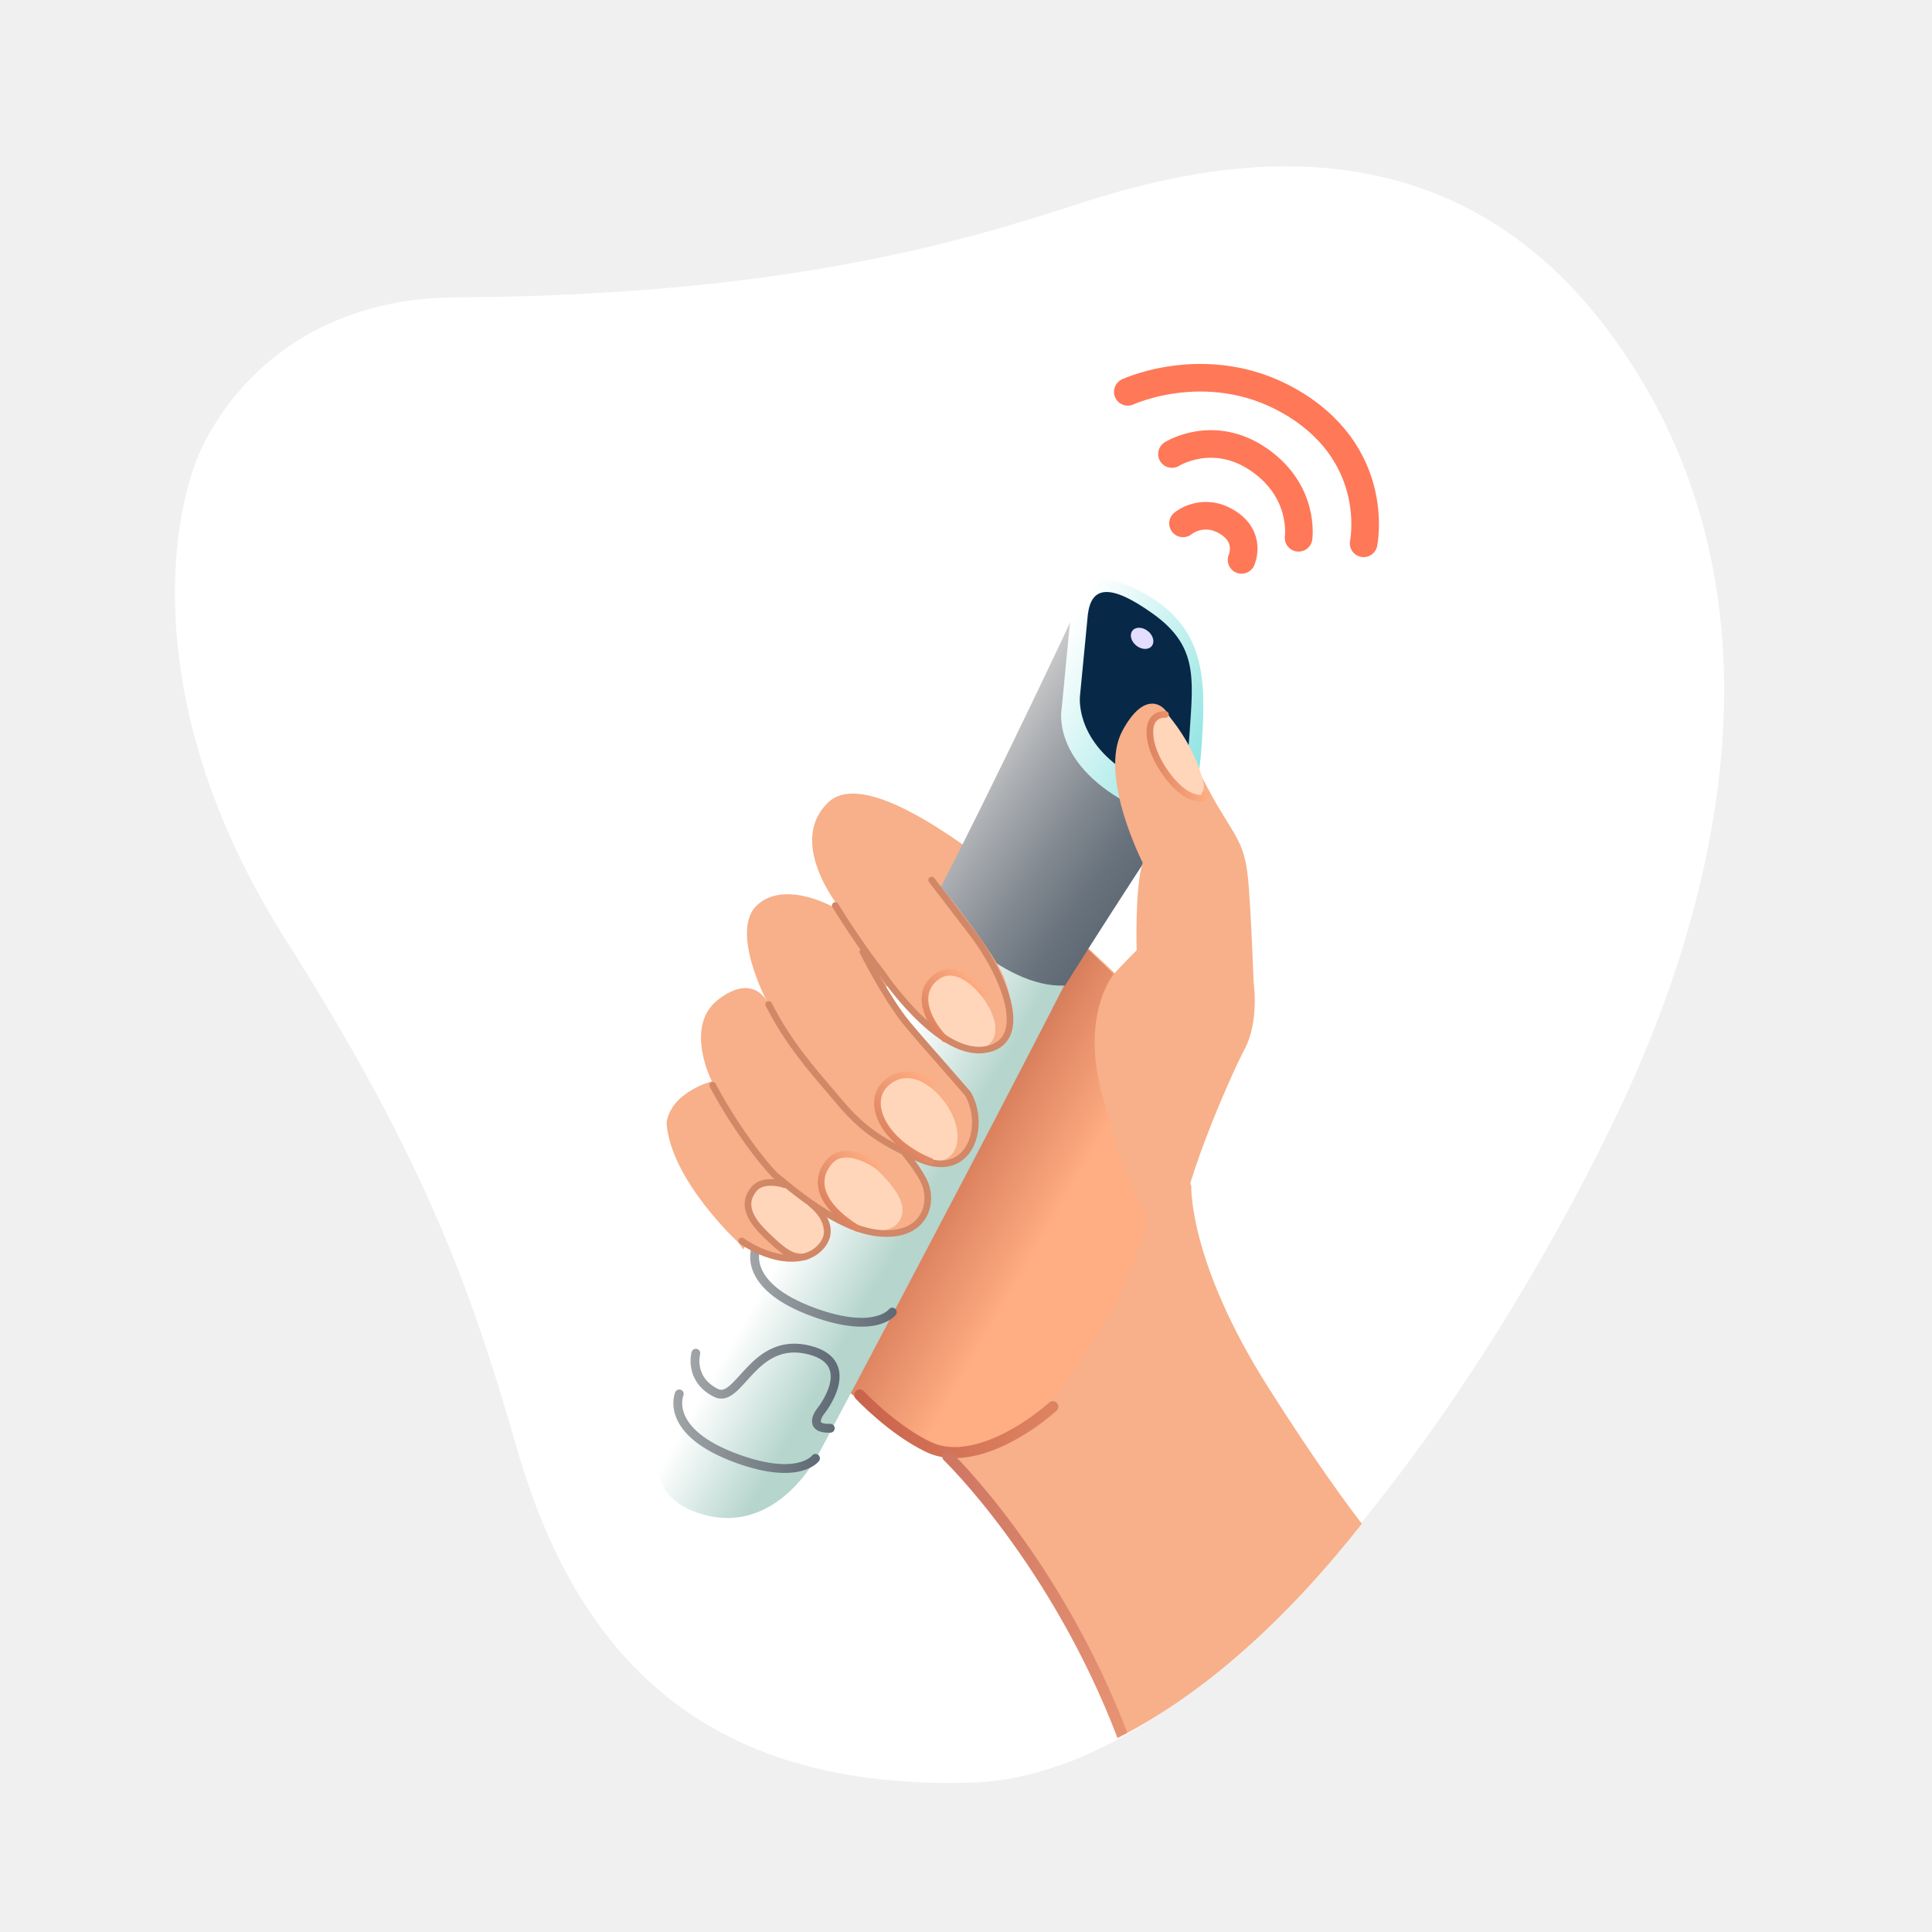
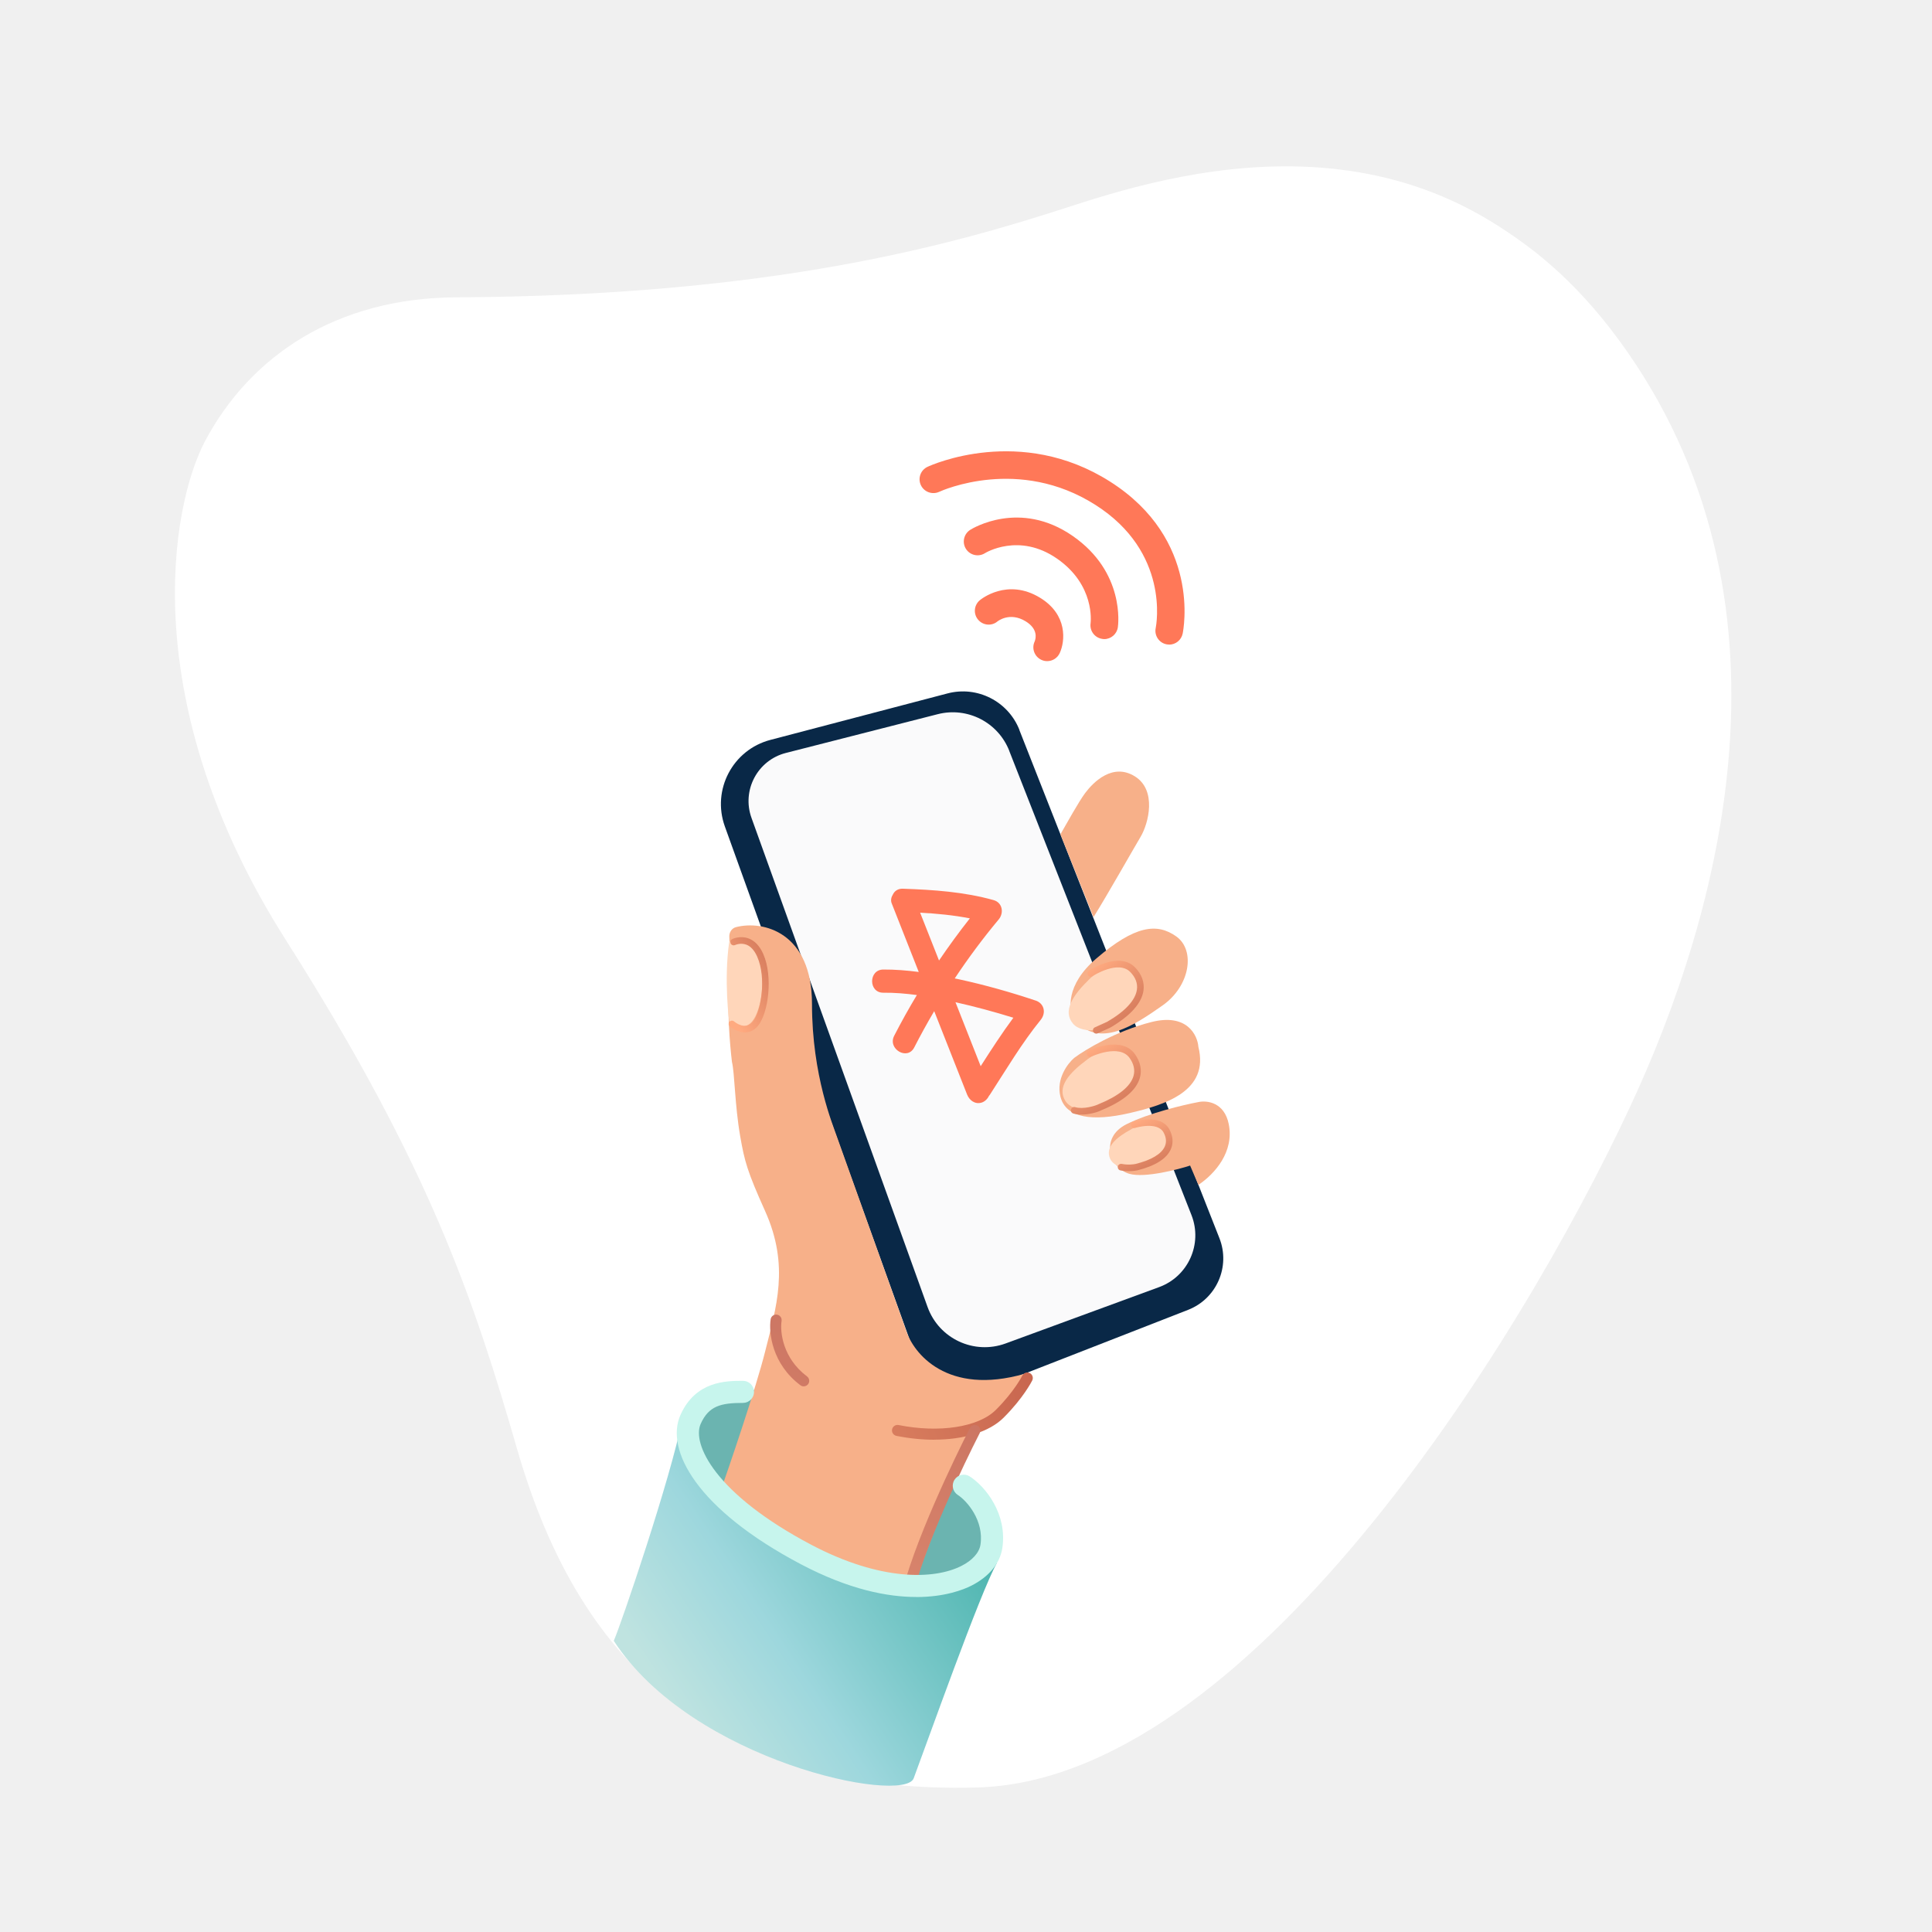
<svg xmlns="http://www.w3.org/2000/svg" width="350" height="350" viewBox="0 0 350 350" fill="none">
  <path d="M291.902 60.639C326.371 107.594 310.341 164.677 293.919 199.808C273.455 243.588 224.417 321.694 175.653 322.955C130.611 324.121 105.443 303.192 93.741 262.717C85.899 235.597 77.941 211.491 51.739 170.222C24.448 127.237 30.936 91.564 37.174 79.859C45.396 64.429 60.968 53.973 82.648 53.865C140.297 53.578 172.722 44.289 194.119 37.325C215.517 30.361 260.583 17.974 291.902 60.639Z" fill="white" />
-   <mask id="mask0_356_13435" style="mask-type:alpha" maskUnits="userSpaceOnUse" x="31" y="23" width="282" height="301">
-     <path d="M92.811 260.929C99.442 285.355 117.312 317.929 154.312 321.429C197.312 331.429 232.812 297.387 256.312 262.929C289.312 216.929 301.811 184.429 306.311 166.929C310.811 149.429 312.312 139.429 312.312 111.929C312.312 19.537 224.312 23.929 171.312 23.929C118.312 23.929 60.312 24.429 36.312 80.429C19.169 120.429 50.236 166.429 64.812 192.929C75.812 212.929 83.311 225.929 92.811 260.929Z" fill="#D9D9D9" />
-   </mask>
-   <g mask="url(#mask0_356_13435)">
-     <path d="M204.549 317.429C204.549 317.429 196.812 289.575 172.26 264.394C156.812 258.929 133.798 225.117 133.798 225.117C133.798 225.117 121.519 213.892 120.747 203.439C121.519 197.823 128.961 195.89 128.961 195.89C128.961 195.89 123.836 185.923 130.12 181.08C136.403 176.237 138.917 181.368 138.917 181.368C138.917 181.368 132.149 168.596 137.176 163.95C142.203 159.303 151.576 164.238 153.029 165.693C153.029 165.693 142.059 153.065 150.031 145.371C160.858 134.919 204.549 178.858 204.549 178.858L215.812 214.929C215.812 214.929 215.307 228.591 229.812 251.429C246.548 277.799 253.812 284.429 253.812 284.429C253.812 284.429 248.361 291.151 233.312 305.429C214.312 319.429 206.866 325.751 204.549 317.429Z" fill="#F7B089" />
-     <path d="M196.629 171.505L202.238 176.925C202.238 176.925 197.597 184.088 205.524 195.897C213.451 207.705 207.841 226.671 199.914 240.026C191.988 253.381 180.506 269.138 165.812 260.429C151.117 251.72 147.131 245.445 147.131 245.445L196.622 171.505H196.629Z" fill="url(#paint0_linear_356_13435)" />
-     <path d="M155.741 252.701C155.741 252.701 161.737 259.091 168.308 262.184C174.88 265.277 184.351 260.441 190.733 254.831" stroke="url(#paint1_linear_356_13435)" stroke-width="2" stroke-linecap="round" stroke-linejoin="round" />
-     <path d="M203.399 314.544C191.218 282.61 171.692 263.835 171.692 263.835" stroke="url(#paint2_linear_356_13435)" stroke-width="2" stroke-linecap="round" stroke-linejoin="round" />
-     <g clip-path="url(#clip0_356_13435)">
-       <path d="M134.684 226.314L120.87 257.185C120.87 257.185 113.584 270.78 127.774 274.468C141.159 277.945 148.393 263.206 148.393 263.206C148.393 263.206 199.705 166.899 206.804 150.005C213.902 133.11 206.901 126.319 203.258 121.658C199.614 116.997 195.198 114.473 189.256 125.931C183.307 137.389 134.684 226.314 134.684 226.314Z" fill="url(#paint3_linear_356_13435)" />
-       <path d="M195.198 109.911C195.198 109.911 181.112 140.203 168.63 164.184C168.63 164.184 181.32 179.173 192.951 178.529C204.375 160.332 216.643 141.919 216.643 141.919C216.643 141.919 220.663 128.219 210.72 117.727C200.777 107.235 198.582 107.985 195.198 109.917V109.911Z" fill="url(#paint4_linear_356_13435)" />
-       <path d="M193.75 113.585L192.328 128.41C192.328 128.41 190.36 137.869 204.167 145.442C214.116 150.899 216.954 146.304 217.688 135.102C218.429 123.9 218.714 114.197 207.908 107.873C195.965 100.885 194.49 108.175 193.75 113.585Z" fill="url(#paint5_linear_356_13435)" />
-       <path d="M197.088 111.173L195.659 125.977C195.659 125.977 194.549 133.859 204.245 139.973C213.941 146.087 214.896 142.063 215.532 132.413C216.169 122.763 216.961 116.971 208.856 111.179C200.751 105.388 197.731 106.512 197.095 111.179L197.088 111.173Z" fill="#082847" />
-       <path d="M123.059 252.524C123.059 252.524 120.085 259.374 133.619 264.265C144.744 268.288 147.731 264.193 147.731 264.193" stroke="url(#paint6_linear_356_13435)" stroke-width="1.6" stroke-linecap="round" stroke-linejoin="round" />
-       <path d="M136.976 226.031C136.976 226.031 134.002 232.881 147.536 237.772C158.661 241.795 161.648 237.7 161.648 237.7" stroke="url(#paint7_linear_356_13435)" stroke-width="1.6" stroke-linecap="round" stroke-linejoin="round" />
-       <path d="M126.053 245.148C126.053 245.148 124.76 249.855 129.696 252.333C133.943 254.463 136.411 241.848 146.77 244.616C155.674 246.995 148.686 255.633 148.686 255.633C148.686 255.633 146.049 258.887 150.413 258.743" stroke="url(#paint8_linear_356_13435)" stroke-width="1.6" stroke-linecap="round" stroke-linejoin="round" />
-       <path d="M208.674 117.009C209.233 116.267 208.893 115.053 207.915 114.298C206.937 113.543 205.69 113.532 205.132 114.274C204.573 115.016 204.912 116.23 205.891 116.985C206.869 117.74 208.115 117.751 208.674 117.009Z" fill="#E3DDFF" />
-       <path d="M208.144 134.203C208.703 133.461 208.363 132.247 207.385 131.492C206.407 130.737 205.16 130.726 204.601 131.468C204.042 132.21 204.382 133.424 205.361 134.179C206.339 134.934 207.585 134.945 208.144 134.203Z" fill="#D0FEB6" />
+   <g clip-path="url(#clip0_356_13435)">
+     <path d="M293.21 61.5C327.68 108.45 311.65 165.54 295.23 200.67C274.77 244.45 225.73 322.56 176.96 323.82C131.92 324.99 106.75 304.06 95.05 263.58C87.21 236.46 79.25 212.35 53.05 171.08C25.76 128.1 32.24 92.43 38.48 80.72C46.7 65.29 62.27 54.83 83.95 54.73C141.6 54.44 174.02 45.15 195.42 38.19C216.82 31.23 261.88 18.84 293.2 61.5H293.21Z" fill="white" />
+     <path d="M184.68 132.23C182.64 127.05 177.04 124.2 171.65 125.62L139.56 134.04C132.74 135.83 128.93 143.08 131.31 149.71L165.82 245.56C167.73 250.85 173.62 253.53 178.86 251.49L215.24 237.29C220.39 235.28 222.94 229.46 220.91 224.31L184.66 132.23H184.68Z" fill="#092847" />
+     <path d="M182.84 136.02C180.81 130.85 175.26 128.01 169.88 129.38L142.38 136.4C137.23 137.71 134.34 143.17 136.14 148.17L168.04 236.78C170.11 242.52 176.45 245.48 182.18 243.38L209.99 233.17C215.26 231.24 217.9 225.35 215.85 220.13L182.83 136.02H182.84Z" fill="#FAFAFB" />
+     <path d="M206.6 151.65C205.4 153.65 200.6 162.15 198.1 166.15L192.1 151.15C193.27 149.15 195.4 145.25 196.6 143.65C198.1 141.65 201.6 138.15 205.6 140.65C209.6 143.15 208.1 149.15 206.6 151.65Z" fill="#F7B089" />
+     <path d="M198.6 173.65C193 178.45 193.6 182.98 194.6 184.65C199.1 190.15 205.6 185.65 210.6 182.15C215.6 178.65 216.6 172.15 213.1 169.65C209.6 167.15 205.6 167.65 198.6 173.65Z" fill="#F7B089" />
+     <path d="M208.6 185.15C215 183.53 216.93 187.48 217.1 189.65C219.1 197.65 211.1 200.15 204.6 201.65C198.1 203.15 193.1 202.65 192.1 198.65C191.3 195.45 193.43 192.65 194.6 191.65C196.6 190.16 202.2 186.77 208.6 185.15Z" fill="#F7B089" />
+     <path d="M215.6 211.15L217.1 214.65C220.1 212.65 223.6 208.65 222.6 203.65C221.8 199.65 218.6 199.32 217.1 199.65C214.43 200.15 208.1 201.65 204.1 203.65C199.1 206.15 201.1 211.65 204.6 212.65C207.4 213.45 213.6 211.82 215.6 211.15Z" fill="#F7B089" />
+     <path d="M197.28 177.45C194.35 180.31 192.46 183.17 194.38 185.44C196.07 187.45 201.06 186.92 203.99 184.05C206.92 181.19 207.35 177.49 205.47 175.64C203.58 173.8 200.22 174.58 197.29 177.44L197.28 177.45Z" fill="#FFD6BA" />
+     <path d="M196.98 191.93C193.68 194.36 191.42 196.93 193 199.44C194.4 201.67 199.41 201.83 202.71 199.39C206.01 196.96 206.94 193.35 205.33 191.26C203.72 189.18 200.28 189.49 196.98 191.92V191.93Z" fill="#FFD6BA" />
+     <path d="M205 204.54C202.19 206.06 200.16 207.8 201.11 209.92C201.95 211.79 205.81 212.46 208.62 210.93C211.43 209.41 212.55 206.72 211.53 204.93C210.51 203.14 207.82 203.01 205 204.53V204.54Z" fill="#FFD6BA" />
+     <path d="M198.6 187.25C198.37 187.25 198.15 187.12 198.05 186.9C197.91 186.6 198.05 186.24 198.35 186.11L200.56 185.11C203.8 183.24 205.68 181.22 205.96 179.29C206.12 178.17 205.73 177.1 204.79 176.12C202.6 173.82 197.97 176.81 197.93 176.84C197.65 177.02 197.28 176.94 197.1 176.67C196.92 176.39 196.99 176.02 197.27 175.84C197.49 175.69 202.78 172.27 205.66 175.29C206.85 176.53 207.36 177.98 207.15 179.46C206.82 181.76 204.73 184.08 201.11 186.17L198.85 187.2C198.77 187.24 198.69 187.25 198.6 187.25Z" fill="url(#paint0_linear_356_13435)" />
+     <path d="M195.9 201.92C195.39 201.92 194.88 201.86 194.43 201.72C194.11 201.62 193.93 201.29 194.03 200.97C194.13 200.65 194.46 200.47 194.78 200.57C196.22 201.01 198.46 200.34 199.07 200.01C202.65 198.55 204.8 196.81 205.34 194.94C205.65 193.85 205.41 192.74 204.62 191.64C202.76 189.06 197.77 191.38 197.72 191.41C197.42 191.55 197.06 191.42 196.92 191.13C196.78 190.84 196.91 190.47 197.2 190.33C197.44 190.22 203.15 187.55 205.59 190.95C206.59 192.35 206.91 193.84 206.49 195.28C205.85 197.51 203.46 199.53 199.58 201.1C198.96 201.44 197.4 201.92 195.9 201.92Z" fill="url(#paint1_linear_356_13435)" />
+     <path d="M204.5 212.18C204.03 212.18 203.51 212.14 202.98 212.03C202.65 211.96 202.44 211.65 202.51 211.32C202.57 210.99 202.89 210.79 203.22 210.85C204.34 211.08 205.44 210.93 205.76 210.85C208.59 210.14 210.41 209.05 211.01 207.7C211.35 206.93 211.29 206.09 210.81 205.19C209.71 203.09 205.7 204.31 205.66 204.33C205.34 204.43 205.01 204.25 204.91 203.94C204.81 203.62 204.99 203.29 205.3 203.19C205.5 203.13 210.3 201.66 211.87 204.64C212.51 205.87 212.59 207.1 212.1 208.2C211.33 209.92 209.29 211.21 206.04 212.02C205.72 212.09 205.17 212.17 204.5 212.17V212.18Z" fill="url(#paint2_linear_356_13435)" />
+     <path d="M179.6 276.65C179.6 276.65 178.41 266.56 156.6 257.19C134.79 247.82 127.42 252.58 125.6 257.19C123.78 261.8 127.59 275.79 149.33 284.11C171.06 292.42 182.22 284.03 179.6 276.65Z" fill="#6BB4B0" />
+     <path d="M138.6 244.88C137 251.28 132.27 265.21 130.1 271.38C123.6 286.88 161.1 301.38 165.1 288.88C168.3 278.88 174.1 265.38 176.6 259.88C185.43 254.55 183.6 252.88 185.6 248.88C171.6 252.88 165.43 245.21 164.1 240.88L151.6 205.88C150.93 203.88 147.1 194.88 147.1 181.88C147.1 168.88 138.26 166.69 133.33 167.96C132.56 168.16 132.1 168.89 132.12 169.68C132.19 172.57 132.45 175.04 132.1 178.88C131.6 184.38 132.6 192.38 132.6 192.38C133.1 194.38 133.1 200.15 134.1 205.88C134.89 210.38 135.35 212.15 138.6 219.38C143.1 229.38 140.6 236.88 138.6 244.88Z" fill="#F7B089" />
+     <path d="M169.21 260.82C167.04 260.82 164.73 260.59 162.39 260.12C161.85 260.01 161.5 259.48 161.61 258.94C161.72 258.4 162.25 258.05 162.79 258.16C170.18 259.64 177.26 258.54 180.39 255.43C183.73 252.12 185.2 249.22 185.21 249.19C185.46 248.7 186.06 248.5 186.55 248.74C187.04 248.99 187.24 249.59 187 250.08C186.94 250.21 185.38 253.28 181.8 256.84C179.21 259.41 174.6 260.81 169.22 260.81L169.21 260.82Z" fill="url(#paint3_linear_356_13435)" />
+     <path d="M165.1 287.15C165 287.15 164.91 287.14 164.81 287.11C164.28 286.95 163.98 286.39 164.14 285.86C167.63 274.41 175.63 258.85 175.71 258.69C175.96 258.2 176.56 258.01 177.06 258.26C177.55 258.51 177.74 259.12 177.49 259.61C177.41 259.76 169.49 275.16 166.06 286.44C165.93 286.87 165.53 287.15 165.1 287.15ZM145.6 251.15C145.39 251.15 145.18 251.09 145 250.95C139.87 247.11 139.23 241.45 139.61 239C139.69 238.45 140.21 238.08 140.75 238.16C141.3 238.24 141.67 238.75 141.59 239.3C141.28 241.34 141.83 246.07 146.2 249.35C146.64 249.68 146.73 250.31 146.4 250.75C146.2 251.01 145.9 251.15 145.6 251.15Z" fill="url(#paint4_linear_356_13435)" />
+     <path d="M132.1 170.65C132.1 170.65 135.42 168.71 137.15 172.62C138.88 176.52 138.03 182.97 136.24 185.06C134.45 187.15 132.1 185.06 132.1 185.06C132.1 185.06 131.1 177.65 132.1 170.65Z" fill="#FFD6BA" />
+     <path d="M134.92 187.02C133.47 187.02 132.26 185.99 132.21 185.95C131.96 185.73 131.93 185.36 132.15 185.11C132.36 184.86 132.74 184.83 133 185.05C133.2 185.22 135.01 186.69 136.35 185.11C137.89 183.31 138.89 177.18 137.17 173.3C136.66 172.16 136 171.43 135.19 171.13C134.15 170.75 133.19 171.19 133.17 171.2C132.87 171.34 132.51 171.22 132.37 170.92C132.23 170.62 132.35 170.27 132.65 170.12C132.71 170.09 134.06 169.45 135.59 170C136.72 170.41 137.63 171.36 138.27 172.82C140.06 176.86 139.22 183.61 137.27 185.89C136.68 186.58 135.97 186.96 135.16 187.02C135.08 187.02 135.01 187.02 134.94 187.02H134.92Z" fill="url(#paint5_linear_356_13435)" />
+     <path d="M165.52 322.16C168.05 315.41 177.59 288.48 180.59 283.15C149.18 298.11 122.78 261.85 123.58 257.19C123.58 257.18 123.58 257.17 123.58 257.15C123.58 257.16 123.58 257.17 123.58 257.19C121.58 267.57 112.52 294.25 111.19 297.25C125.45 319.17 163.74 326.89 165.52 322.16Z" fill="url(#paint6_linear_356_13435)" />
+     <path d="M165.99 289.31C160.83 289.31 153.86 287.99 145.17 283.42C126.17 273.42 120.48 262.61 123.27 256.34C126.02 250.15 131.6 250.15 134.6 250.15C135.7 250.15 136.6 251.05 136.6 252.15C136.6 253.25 135.7 254.15 134.6 254.15C130.55 254.15 128.37 254.72 126.93 257.96C125.35 261.51 129.41 270.6 147.03 279.88C159.54 286.46 169.24 286.17 174.15 283.69C176.14 282.69 177.4 281.29 177.62 279.84C178.29 275.46 175.15 271.87 173.52 270.83C172.59 270.23 172.32 269 172.92 268.07C173.52 267.14 174.75 266.87 175.68 267.47C178.57 269.33 182.52 274.32 181.58 280.46C181.15 283.24 179.15 285.66 175.95 287.27C174.54 287.98 171.18 289.32 165.99 289.32V289.31Z" fill="#C7F5ED" />
+     <g clip-path="url(#clip1_356_13435)">
+       <path d="M187.61 181.26C183.07 179.74 178.46 178.44 173.78 177.42C173.51 177.36 173.24 177.3 172.96 177.25C175.42 173.55 178.07 169.98 180.92 166.57C181.91 165.39 181.62 163.51 179.99 163.06C174.67 161.57 169.08 161.19 163.57 161C163.55 161 163.53 161 163.5 161C163.46 161 163.42 161 163.38 161C162.59 161.03 162.05 161.45 161.77 162.02C161.46 162.51 161.32 163.1 161.54 163.65C163.17 167.79 164.81 171.94 166.44 176.08C164.31 175.8 162.16 175.63 160.02 175.64C157.32 175.66 157.31 179.86 160.02 179.84C162.05 179.82 164.08 179.99 166.1 180.26C164.65 182.67 163.28 185.13 161.99 187.64C160.76 190.04 164.38 192.17 165.62 189.76C166.76 187.53 167.97 185.34 169.24 183.18C171.23 188.22 173.21 193.26 175.2 198.29C175.62 199.34 176.61 200.08 177.78 199.76C178.36 199.6 178.88 199.12 179.15 198.54C179.21 198.47 179.27 198.41 179.32 198.33C182.28 193.76 185.09 189 188.53 184.76C189.54 183.51 189.2 181.79 187.6 181.25L187.61 181.26ZM170.11 174C168.97 171.11 167.83 168.23 166.69 165.34C169.71 165.5 172.73 165.79 175.7 166.37C173.74 168.85 171.88 171.4 170.11 174.01V174ZM173.09 181.56C176.62 182.35 180.12 183.3 183.58 184.37C181.48 187.21 179.56 190.18 177.66 193.15C176.14 189.28 174.61 185.42 173.09 181.55V181.56Z" fill="#FF7858" />
    </g>
-     <path d="M202.659 208.744C207.005 220.824 214.066 231.463 213.79 223.888C213.515 216.313 222.752 195.223 225.467 190.084C228.182 184.944 227.097 177.912 227.097 177.912C227.097 177.912 226.828 169.531 226.282 161.413C225.737 153.294 224.56 152.665 220.582 146C218.817 143.039 212.436 130.587 211.351 128.963C210.266 127.34 207.005 125.534 203.312 132.429C198.966 140.541 207.005 156.279 207.005 156.279C205.559 160.967 205.92 172.144 205.92 172.144C203.75 174.305 201.758 176.471 201.758 176.471C201.758 176.471 195.243 184.224 200.128 199.911L202.666 208.744H202.659Z" fill="#F7B089" />
-     <path d="M167.812 157.429C167.812 157.429 179.344 170.979 181.812 176.929C184.279 182.879 184.644 192.115 174.786 190.228C170.728 189.357 158.812 176.429 158.812 176.429L165.812 187.429L174.786 197.429C174.786 197.429 178.995 203.439 175.081 208.518C171.167 213.597 163.044 208.374 163.044 208.374C163.044 208.374 170.44 215.196 167.102 220.858C163.764 226.52 151.779 221.828 149.409 219.986C149.409 219.986 151.438 222.647 148.683 225.891C145.927 229.135 135.827 228.65 130.8 221.926C125.773 215.202 153.756 139.421 168.692 155.974L167.812 157.429Z" fill="#F7B089" />
-     <path d="M171.956 209.583C174.362 207.646 173.836 202.995 170.783 199.195C167.73 195.395 163.305 193.885 160.899 195.822C158.494 197.759 159.02 202.409 162.073 206.209C165.126 210.009 169.551 211.52 171.956 209.583Z" fill="#FFD6BA" />
-     <path d="M159.411 212.437C162.677 215.707 164.778 218.971 162.644 221.566C160.759 223.866 155.209 223.256 151.943 219.98C148.676 216.71 148.198 212.483 150.3 210.373C152.401 208.269 156.145 209.16 159.411 212.43V212.437Z" fill="#FFD6BA" />
-     <path d="M177.758 180.359C180.37 183.721 181.338 187.528 178.988 189.356C176.639 191.185 172.62 189.94 170.008 186.571C167.396 183.21 167.18 178.996 169.53 177.167C171.88 175.339 175.146 176.991 177.758 180.352V180.359Z" fill="#FFD6BA" />
-     <path d="M148.325 226.001C150.173 224.024 149.089 220.003 145.905 217.021C142.721 214.038 138.643 213.222 136.795 215.199C134.948 217.175 136.031 221.196 139.215 224.179C142.399 227.162 146.478 227.977 148.325 226.001Z" fill="#FFD6BA" />
-     <path d="M168.776 159.429C170.616 161.847 172.92 164.802 176.121 169.01C182.306 177.142 186.788 189.013 178.279 190.173C169.77 191.333 159.723 176.234 159.723 176.234C159.723 176.234 155.854 171.398 151.312 164.038" stroke="#D28767" stroke-width="1.2" stroke-linecap="round" stroke-linejoin="round" />
-     <path d="M139.257 181.958C142.812 188.929 146.812 193.429 150.812 198.144C154.812 202.86 157.382 205.956 166.565 209.927C175.749 213.898 178.72 203.951 175.343 198.144L170.812 192.929C170.812 192.929 166.21 187.729 164.312 185.429C160.639 180.979 156.312 172.429 156.312 172.429" stroke="#D28767" stroke-width="1.2" stroke-linecap="round" stroke-linejoin="round" />
-     <path d="M129.112 196.617C134.328 206.395 140.37 213.118 140.763 213.217C141.155 213.315 150.817 222.509 159.031 223.381C167.246 224.252 169.059 218.381 167.632 214.573C166.761 212.253 163.96 208.957 163.96 208.957" stroke="#D28767" stroke-width="1.2" stroke-linecap="round" stroke-linejoin="round" />
-     <path d="M134.354 224.816C139.964 228.578 145.862 229.036 148.683 225.891C152.165 222.018 147.04 218.151 147.04 218.151" stroke="#D28767" stroke-width="1.2" stroke-linecap="round" stroke-linejoin="round" />
-     <path d="M178.164 179.92C178.164 179.92 173.523 173.825 169.465 177.115C165.406 180.405 168.764 185.798 171.153 188.197" stroke="url(#paint9_linear_356_13435)" stroke-width="1.2" stroke-linecap="round" stroke-linejoin="round" />
-     <path d="M168.645 196.282C168.645 196.282 164.285 192.771 160.499 196.27C156.712 199.768 160.093 206.965 168.645 210.429" stroke="url(#paint10_linear_356_13435)" stroke-width="1.2" stroke-linecap="round" stroke-linejoin="round" />
-     <path d="M158.907 211.159C158.907 211.159 153.206 207.096 150.306 210.386C147.406 213.675 148.323 218.178 155.287 222.529" stroke="url(#paint11_linear_356_13435)" stroke-width="1.2" stroke-linecap="round" stroke-linejoin="round" />
-     <path d="M142.157 214.619C142.157 214.619 138.315 213.289 136.574 215.419C134.59 217.85 135.415 220.452 138.603 223.551C141.79 226.651 143.918 228.414 146.235 227.542" stroke="#D28767" stroke-width="1.2" stroke-linecap="round" stroke-linejoin="round" />
-     <path d="M214.312 94.818C214.312 94.818 217.847 91.853 222.324 94.587C226.802 97.32 224.918 101.429 224.918 101.429" stroke="#FF7858" stroke-width="5" stroke-linecap="round" stroke-linejoin="round" />
-     <path d="M212.312 82.252C212.312 82.252 219.788 77.518 228.127 83.305C236.465 89.093 235.25 97.429 235.25 97.429" stroke="#FF7858" stroke-width="5" stroke-linecap="round" stroke-linejoin="round" />
-     <path d="M204.312 70.986C204.312 70.986 219.734 63.812 234.98 73.496C250.227 83.181 247.033 98.429 247.033 98.429" stroke="#FF7858" stroke-width="5" stroke-linecap="round" stroke-linejoin="round" />
-     <path d="M211.454 129.351C211.454 129.351 208.217 128.813 208.514 133.269C208.812 137.726 212.812 143.289 215.537 144.36C218.262 145.431 218.082 142.089 218.082 142.089C218.082 142.089 216.948 135.795 211.454 129.351Z" fill="#FFD6BA" />
-     <path d="M211.13 129.438C211.13 129.438 207.873 129.04 208.362 133.479C208.851 137.919 213.086 143.305 215.855 144.258C218.624 145.21 218.3 143.879 218.3 143.879" stroke="url(#paint12_linear_356_13435)" stroke-width="1.2" stroke-linecap="round" stroke-linejoin="round" />
+     <path d="M189.7 119.77C189.35 119.77 189 119.7 188.66 119.54C187.41 118.96 186.85 117.48 187.43 116.23C187.68 115.62 188.06 113.94 185.81 112.56C182.9 110.78 180.73 112.56 180.71 112.57C179.66 113.46 178.08 113.32 177.19 112.26C176.3 111.2 176.44 109.63 177.5 108.74C177.7 108.57 182.48 104.66 188.42 108.29C193.46 111.37 192.96 116.19 191.98 118.31C191.56 119.23 190.65 119.77 189.71 119.77H189.7Z" fill="#FF7858" />
+     <path d="M200.04 115.77C199.92 115.77 199.8 115.77 199.68 115.74C198.31 115.54 197.37 114.27 197.57 112.91C197.6 112.65 198.38 105.98 191.49 101.2C184.59 96.41 178.5 100.17 178.44 100.21C177.27 100.95 175.73 100.6 174.99 99.44C174.25 98.27 174.6 96.73 175.76 95.99C176.12 95.76 184.75 90.44 194.34 97.1C203.84 103.69 202.57 113.23 202.51 113.64C202.33 114.88 201.26 115.78 200.04 115.78V115.77Z" fill="#FF7858" />
+     <path d="M211.82 116.77C211.65 116.77 211.48 116.75 211.3 116.72C209.95 116.44 209.08 115.11 209.37 113.76C209.48 113.21 211.95 100.04 198.42 91.45C184.57 82.65 170.72 88.83 170.14 89.1C168.89 89.67 167.4 89.13 166.82 87.88C166.24 86.63 166.78 85.15 168.03 84.57C168.71 84.25 184.88 76.94 201.09 87.24C217.61 97.73 214.39 114.1 214.25 114.79C214 115.97 212.96 116.78 211.81 116.78L211.82 116.77Z" fill="#FF7858" />
  </g>
  <defs>
-     <linearGradient id="paint0_linear_356_13435" x1="167.305" y1="210.464" x2="204.571" y2="231.954" gradientUnits="userSpaceOnUse">
-       <stop stop-color="#C17354" />
-       <stop offset="0.2" stop-color="#DD8360" />
-       <stop offset="0.6" stop-color="#FFAD82" />
+     <linearGradient id="paint0_linear_356_13435" x1="204.36" y1="183.82" x2="197.13" y2="176" gradientUnits="userSpaceOnUse">
+       <stop offset="0.03" stop-color="#DA8060" />
+       <stop offset="1" stop-color="#FFAA80" />
    </linearGradient>
-     <linearGradient id="paint1_linear_356_13435" x1="190.312" y1="252.429" x2="155.312" y2="252.393" gradientUnits="userSpaceOnUse">
-       <stop stop-color="#DD8360" />
-       <stop offset="1" stop-color="#C9634D" />
+     <linearGradient id="paint1_linear_356_13435" x1="202.32" y1="199.77" x2="196.24" y2="191.03" gradientUnits="userSpaceOnUse">
+       <stop offset="0.03" stop-color="#DA8060" />
+       <stop offset="1" stop-color="#FFAA80" />
    </linearGradient>
-     <linearGradient id="paint2_linear_356_13435" x1="203.811" y1="315.435" x2="172.914" y2="261.986" gradientUnits="userSpaceOnUse">
-       <stop stop-color="#E79474" />
-       <stop offset="1" stop-color="#CF7663" />
+     <linearGradient id="paint2_linear_356_13435" x1="208.65" y1="211" x2="204.89" y2="203.58" gradientUnits="userSpaceOnUse">
+       <stop offset="0.03" stop-color="#DA8060" />
+       <stop offset="1" stop-color="#FFAA80" />
    </linearGradient>
-     <linearGradient id="paint3_linear_356_13435" x1="153.68" y1="190.901" x2="181.977" y2="207.037" gradientUnits="userSpaceOnUse">
-       <stop offset="0.23" stop-color="white" />
-       <stop offset="0.78" stop-color="#B5D5CD" />
+     <linearGradient id="paint3_linear_356_13435" x1="158.34" y1="262.41" x2="191.3" y2="250.64" gradientUnits="userSpaceOnUse">
+       <stop stop-color="#DA8060" />
+       <stop offset="1" stop-color="#C6634D" />
    </linearGradient>
-     <linearGradient id="paint4_linear_356_13435" x1="178.904" y1="133.471" x2="209.488" y2="154.631" gradientUnits="userSpaceOnUse">
-       <stop stop-color="#CCCCCC" />
-       <stop offset="0.25" stop-color="#A9ACB0" />
-       <stop offset="0.58" stop-color="#818890" />
-       <stop offset="0.84" stop-color="#68727C" />
-       <stop offset="1" stop-color="#5F6A75" />
+     <linearGradient id="paint4_linear_356_13435" x1="129.91" y1="302.32" x2="160.81" y2="248.87" gradientUnits="userSpaceOnUse">
+       <stop stop-color="#E49174" />
+       <stop offset="1" stop-color="#CC7663" />
    </linearGradient>
-     <linearGradient id="paint5_linear_356_13435" x1="191.152" y1="117.97" x2="222.481" y2="135.837" gradientUnits="userSpaceOnUse">
-       <stop stop-color="white" />
-       <stop offset="1" stop-color="#86E2E0" />
+     <linearGradient id="paint5_linear_356_13435" x1="139.76" y1="175.32" x2="130.63" y2="180.61" gradientUnits="userSpaceOnUse">
+       <stop offset="0.03" stop-color="#DA8060" />
+       <stop offset="1" stop-color="#FFAA80" />
    </linearGradient>
-     <linearGradient id="paint6_linear_356_13435" x1="122.26" y1="259.282" x2="148.244" y2="259.282" gradientUnits="userSpaceOnUse">
-       <stop stop-color="#A0A4A6" />
-       <stop offset="1" stop-color="#5F6A75" />
-     </linearGradient>
-     <linearGradient id="paint7_linear_356_13435" x1="136.177" y1="232.783" x2="162.161" y2="232.783" gradientUnits="userSpaceOnUse">
-       <stop stop-color="#A0A4A6" />
-       <stop offset="1" stop-color="#5F6A75" />
-     </linearGradient>
-     <linearGradient id="paint8_linear_356_13435" x1="125.377" y1="251.479" x2="151.809" y2="251.479" gradientUnits="userSpaceOnUse">
-       <stop stop-color="#A0A4A6" />
-       <stop offset="1" stop-color="#5F6A75" />
-     </linearGradient>
-     <linearGradient id="paint9_linear_356_13435" x1="167.495" y1="185.457" x2="176.125" y2="176.837" gradientUnits="userSpaceOnUse">
-       <stop offset="0.03" stop-color="#DD8360" />
-       <stop offset="1" stop-color="#FFAD82" />
-     </linearGradient>
-     <linearGradient id="paint10_linear_356_13435" x1="161.47" y1="207.153" x2="170.055" y2="196.615" gradientUnits="userSpaceOnUse">
-       <stop offset="0.03" stop-color="#DD8360" />
-       <stop offset="1" stop-color="#FFAD82" />
-     </linearGradient>
-     <linearGradient id="paint11_linear_356_13435" x1="150.103" y1="219.141" x2="158.963" y2="210.291" gradientUnits="userSpaceOnUse">
-       <stop offset="0.03" stop-color="#DD8360" />
-       <stop offset="1" stop-color="#FFAD82" />
-     </linearGradient>
-     <linearGradient id="paint12_linear_356_13435" x1="207.676" y1="136.929" x2="218.941" y2="136.929" gradientUnits="userSpaceOnUse">
-       <stop offset="0.03" stop-color="#DD8360" />
-       <stop offset="1" stop-color="#FFAD82" />
+     <linearGradient id="paint6_linear_356_13435" x1="171.81" y1="271.65" x2="120" y2="306.11" gradientUnits="userSpaceOnUse">
+       <stop offset="0.03" stop-color="#52B7B2" />
+       <stop offset="0.64" stop-color="#9DD7DD" />
+       <stop offset="1" stop-color="#BFE3E0" />
    </linearGradient>
    <clipPath id="clip0_356_13435">
-       <rect width="99" height="170" fill="white" transform="translate(119 105)" />
+       <rect width="280.65" height="292.87" fill="white" transform="translate(33 31)" />
+     </clipPath>
+     <clipPath id="clip1_356_13435">
+       <rect width="31.11" height="38.85" fill="white" transform="translate(158 161)" />
    </clipPath>
  </defs>
</svg>
